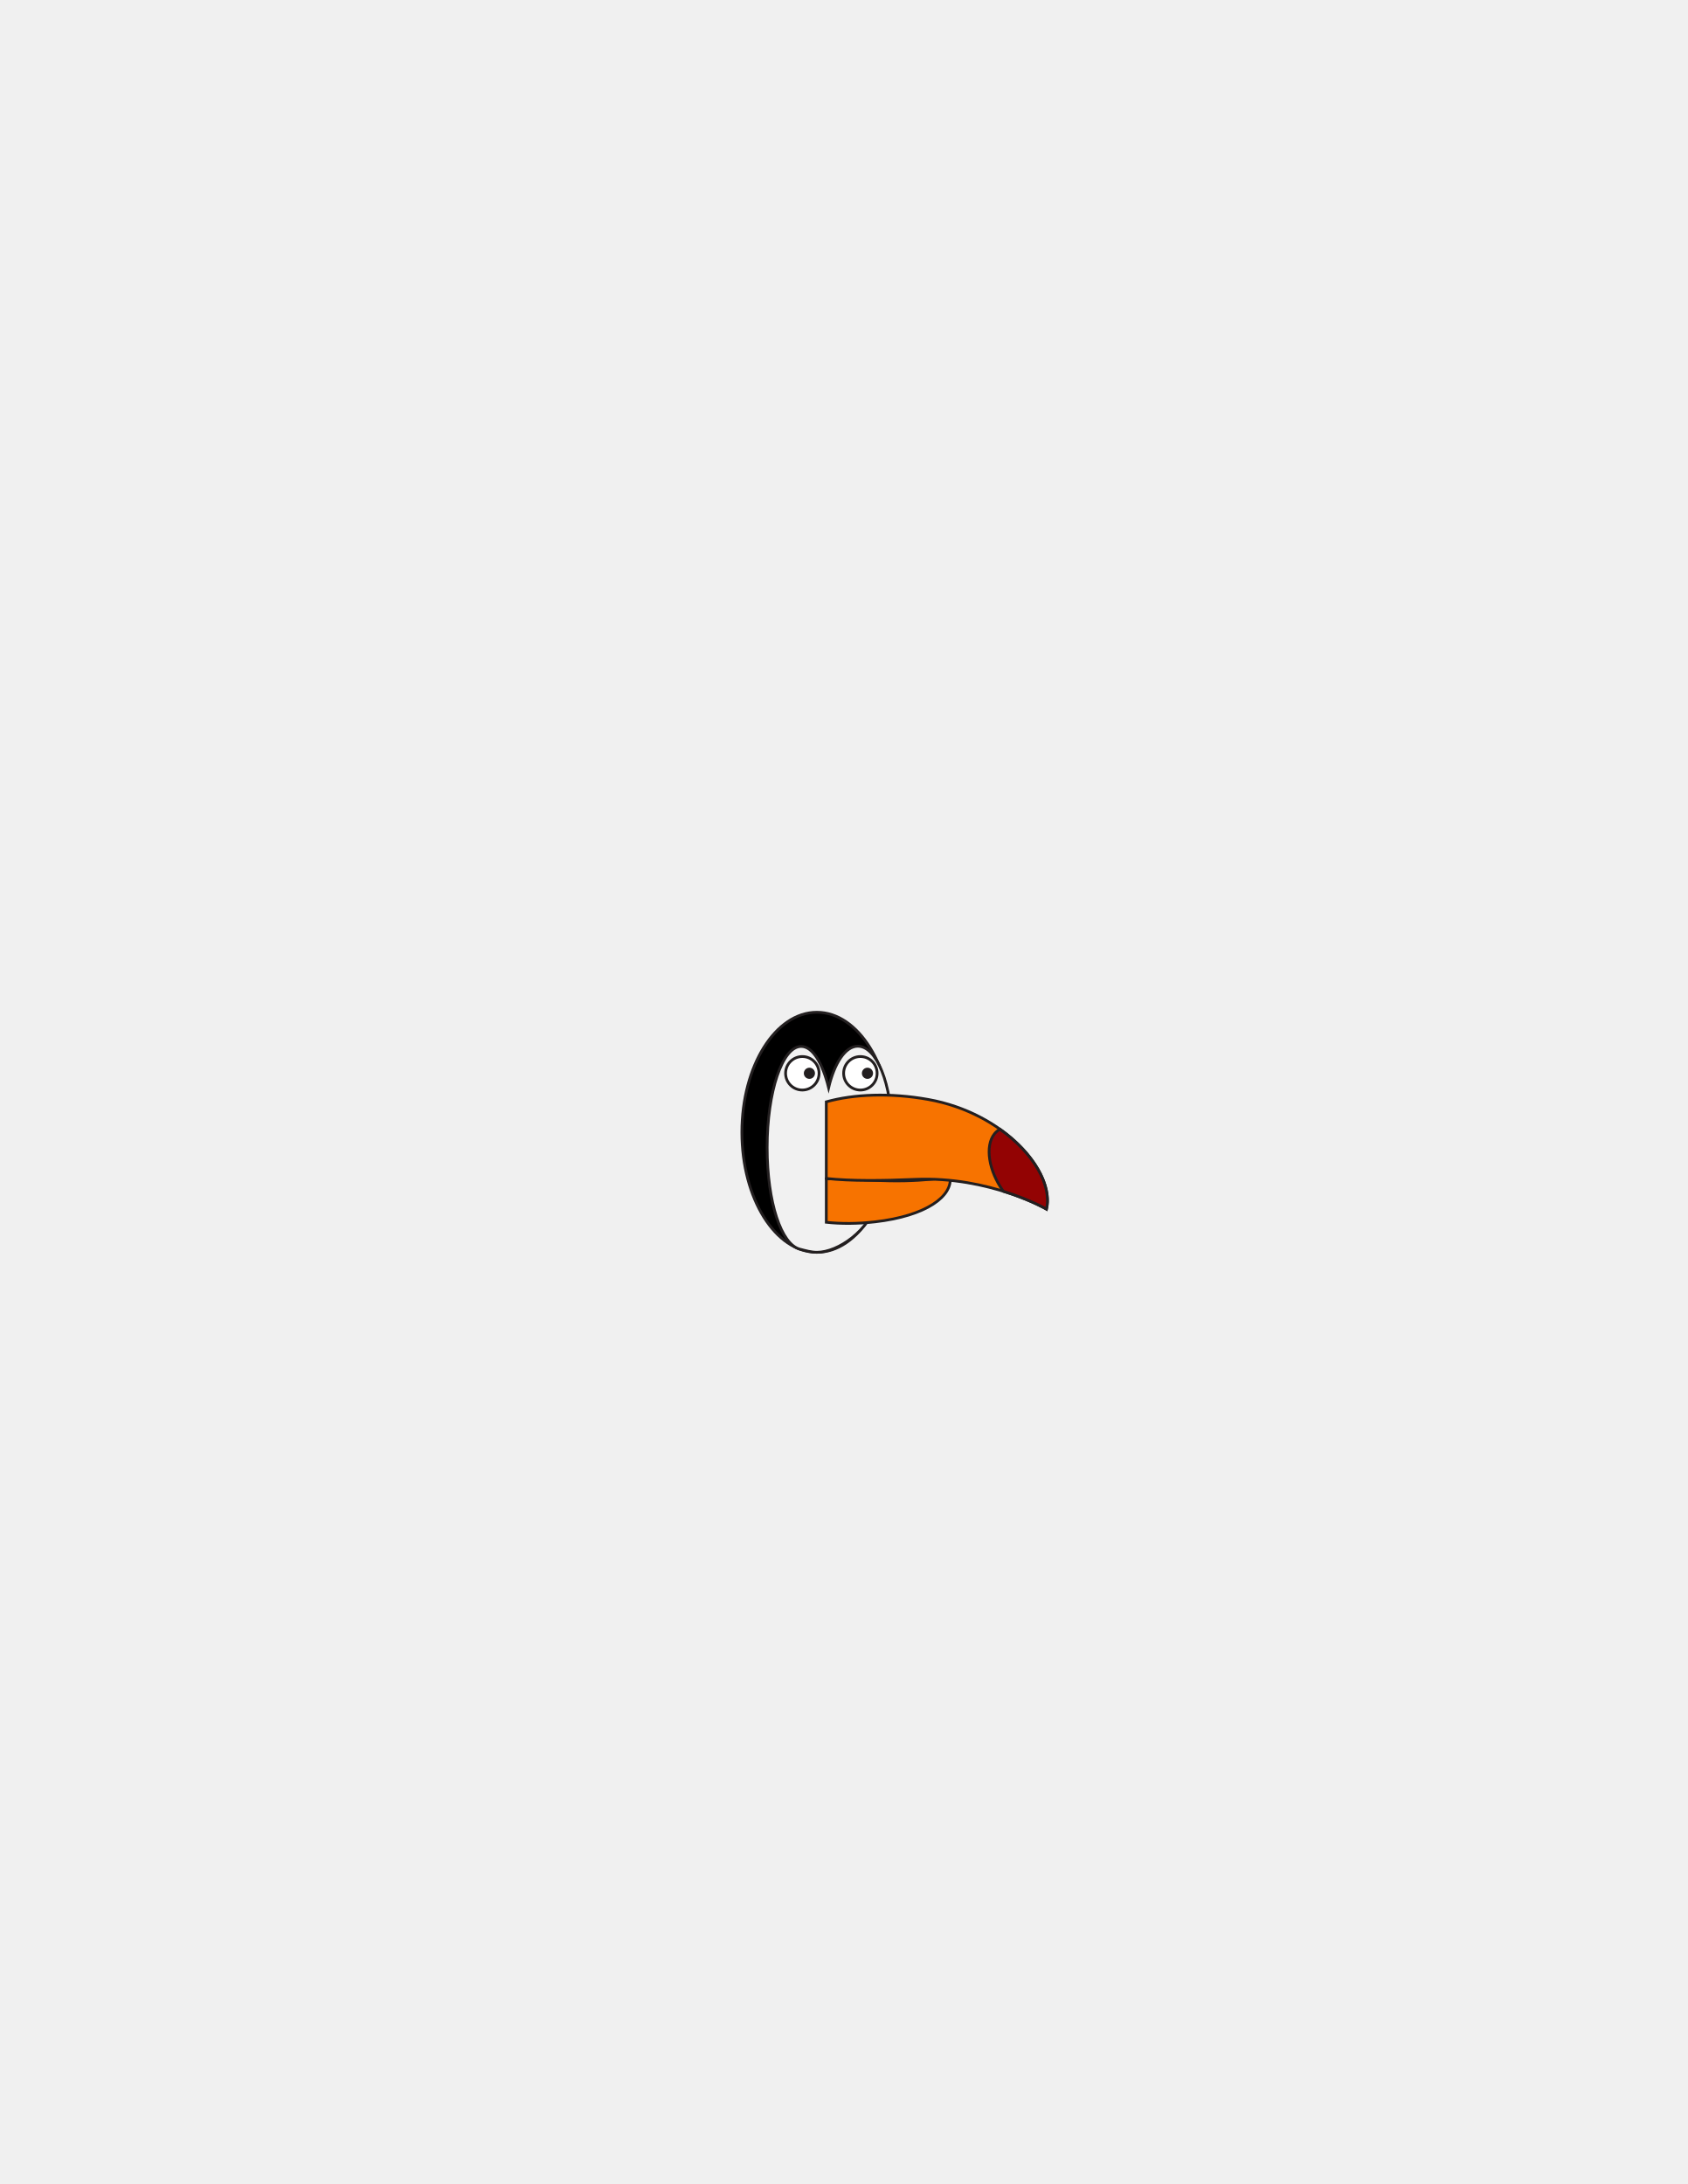
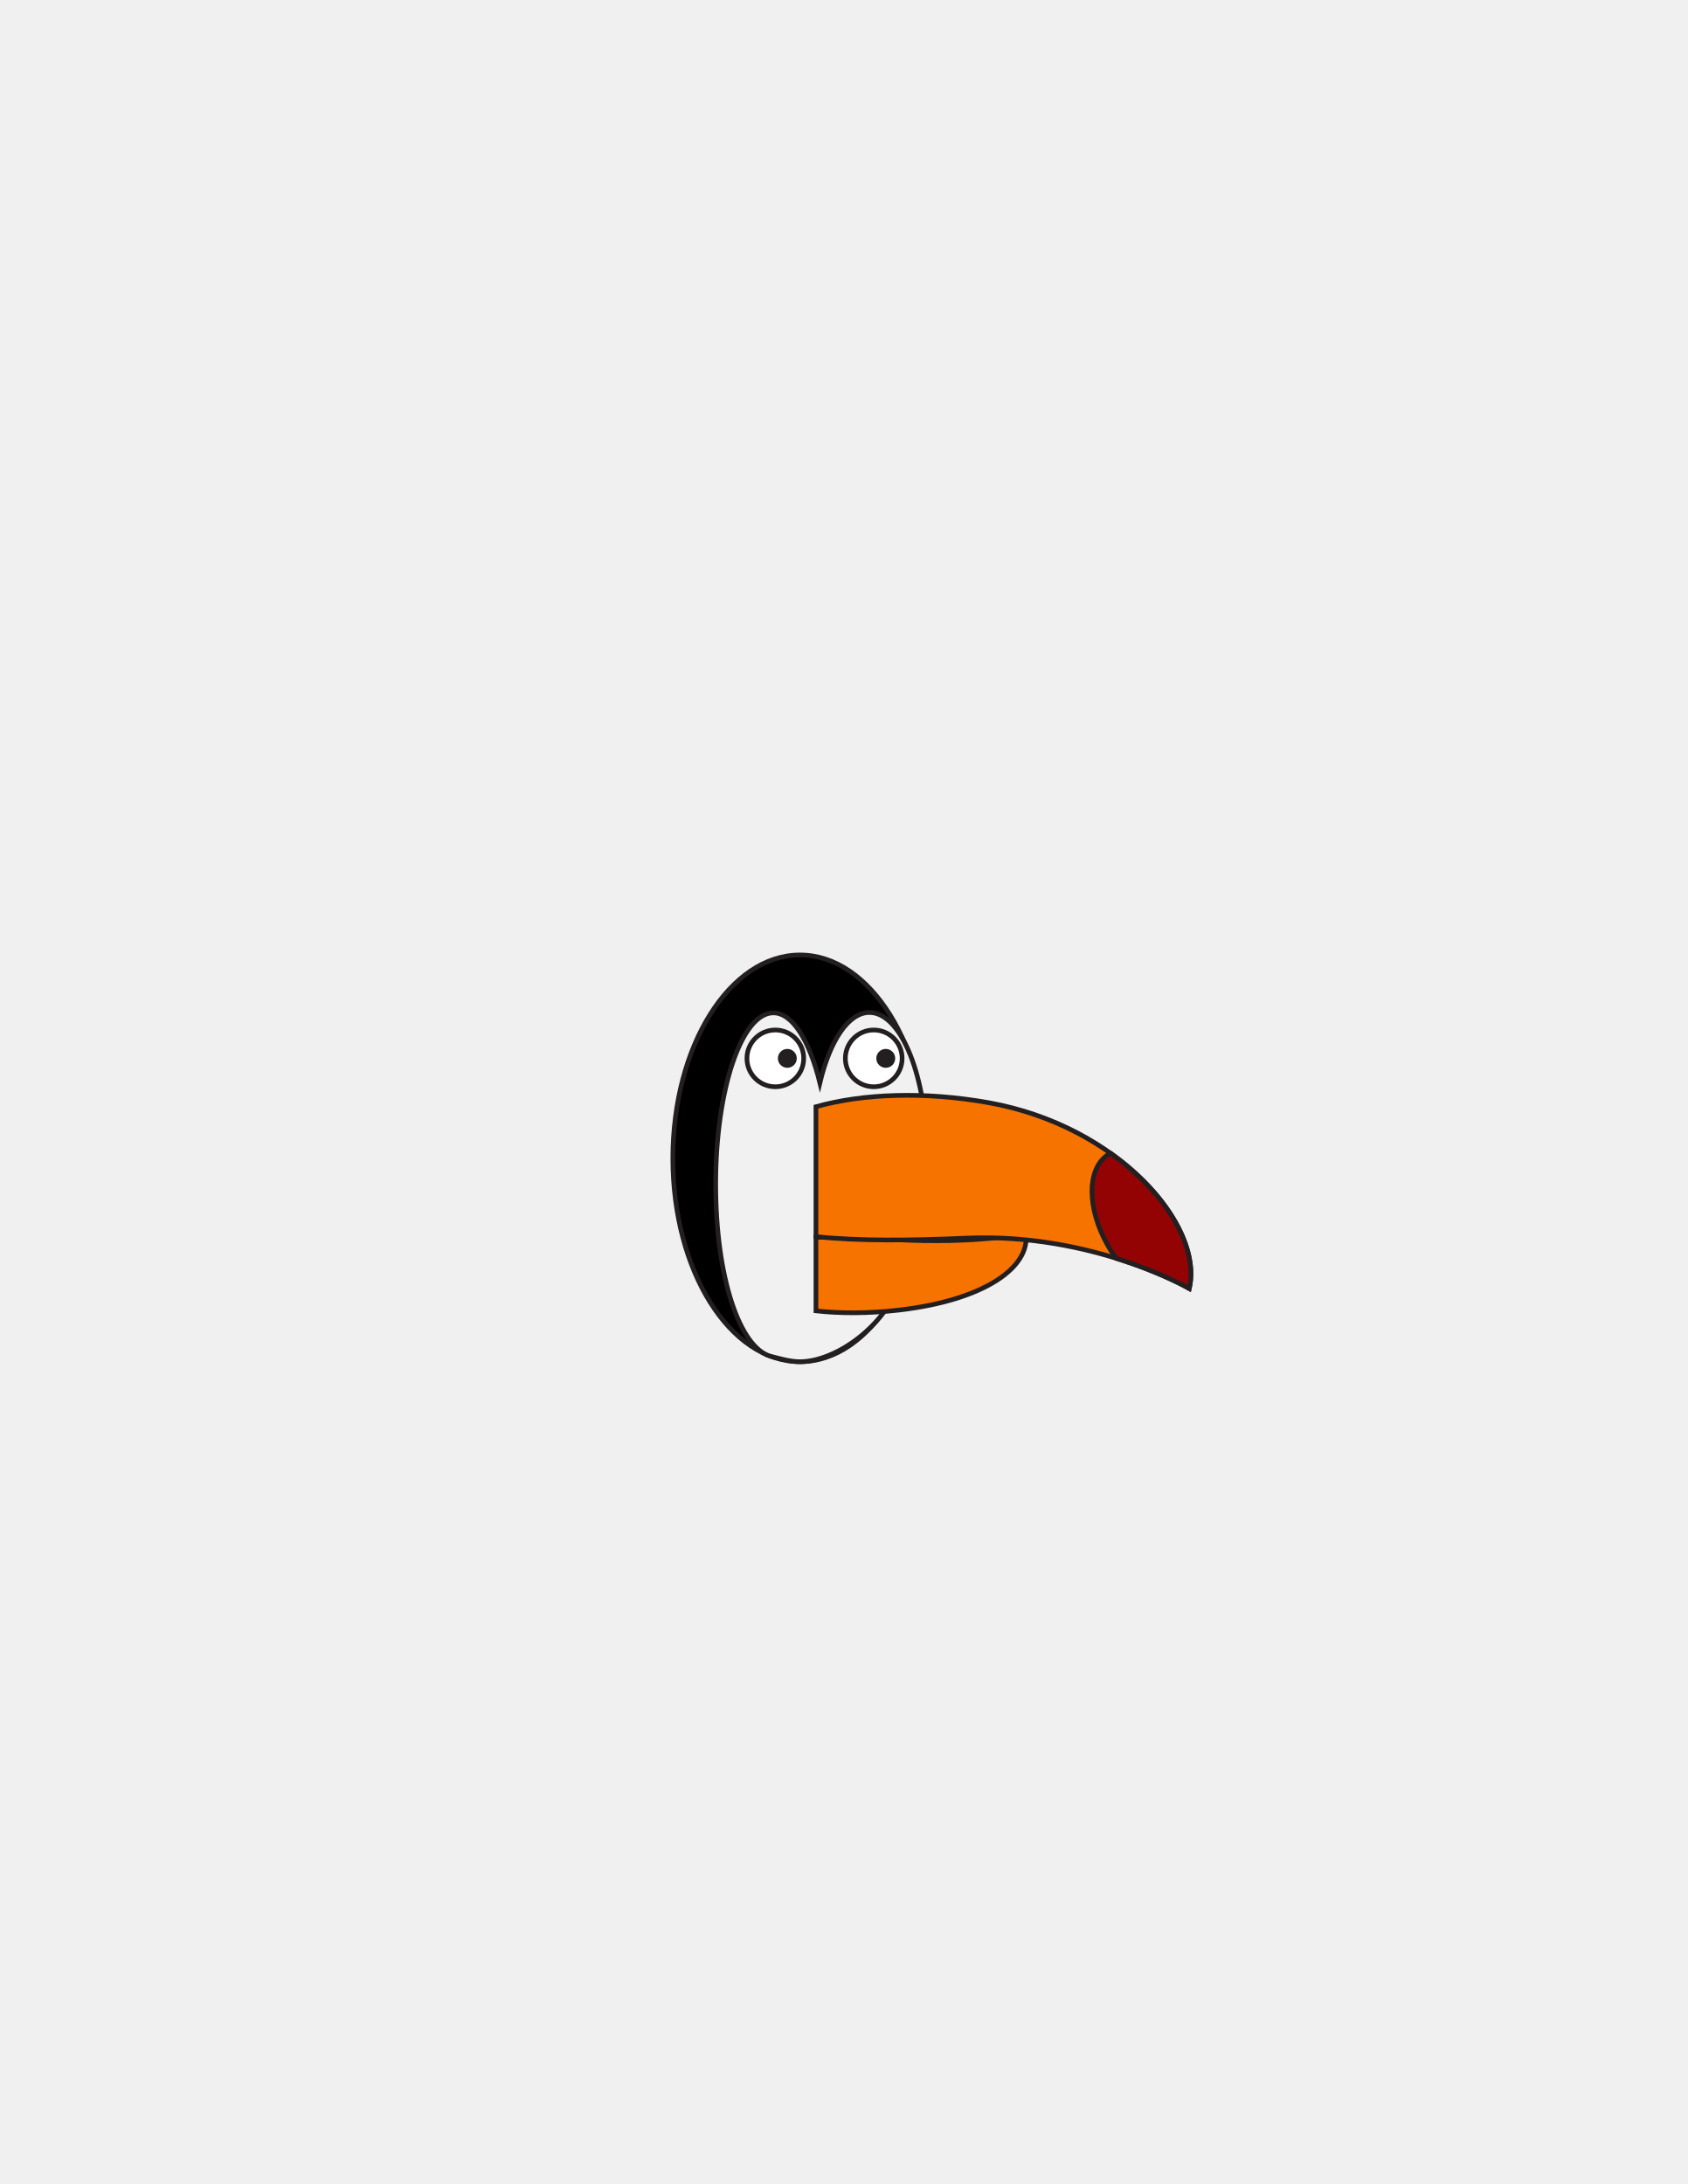
<svg xmlns="http://www.w3.org/2000/svg" version="1.1" id="Layer_1" x="0px" y="0px" width="612px" height="792px" viewBox="0 0 612 792" enable-background="new 0 0 612 792" xml:space="preserve">
-   <rect id="head_frame_1_" x="229.5" y="331.5" fill-opacity="0" fill="#231F20" width="151" height="131" />
-   <ellipse id="PRIMARY_1_" fill="#000000" stroke="#231F20" stroke-miterlimit="10" cx="296.189" cy="410.605" rx="27.189" ry="43.52" />
-   <path id="SECONDARY_1_" fill="#F1F1F1" stroke="#231F20" stroke-miterlimit="10" d="M323.378,410.238  c0-17.033-5.521-30.841-12.333-30.841c-4.505,0-8.444,6.042-10.597,15.06c-2.244-9.082-5.863-14.981-9.948-14.981  c-6.812,0-12.333,16.393-12.333,36.614c0,20.222,5.208,35.098,11.761,36.874c0.09,0.024-0.092,0.006,0,0  c2.161,0.566,4.248,1.161,6.261,1.161c7.761,0,19.062-7.959,21.894-18.564C321.282,429.988,323.378,420.729,323.378,410.238z" />
-   <path fill="#F77300" stroke="#231F20" stroke-miterlimit="10" d="M344.489,426.656c0,0-10.358,2.346-28.111,1.33  c-5.922-0.339-11.688-0.563-16.771-0.481v15.735c5.256,0.588,11.316,0.576,17.688-0.158  C335.915,440.938,345.544,433.766,344.489,426.656z" />
-   <path fill="#F77300" stroke="#231F20" stroke-miterlimit="10" d="M336.539,398.697c-13.76-2.459-26.854-1.949-36.932,0.859v27.793  c9.027,0.986,20.396,0.844,32.216,0.33c27.037-1.176,47.628,10.788,47.628,10.788C382.611,424.848,364.189,403.638,336.539,398.697z  " />
-   <circle fill="#FFFFFF" stroke="#231F20" stroke-miterlimit="10" cx="290.918" cy="389.215" r="6.072" />
-   <circle fill="#231F20" cx="293.487" cy="389.214" r="2.021" />
-   <circle fill="#FFFFFF" stroke="#231F20" stroke-miterlimit="10" cx="311.967" cy="389.215" r="6.072" />
-   <circle fill="#231F20" cx="314.537" cy="389.214" r="2.022" />
-   <path fill="#930303" stroke="#231F20" stroke-miterlimit="10" d="M362.595,409.508c-0.741,0.395-1.416,0.924-1.987,1.63  c-3.585,4.435-2.12,13.524,3.187,20.86c9.702,3.014,15.657,6.47,15.657,6.47C381.454,429.837,374.781,418.162,362.595,409.508z" />
+   <rect id="head_frame_1_" x="177" y="286" fill="#231F20" fill-opacity="0" width="256" height="222" />
+   <ellipse id="PRIMARY_1_" stroke="#231F20" stroke-width="1.695" stroke-miterlimit="10" cx="290.062" cy="420.056" rx="46.095" ry="73.752" />
+   <path id="SECONDARY_1_" fill="#F1F1F1" stroke="#231F20" stroke-width="1.695" stroke-miterlimit="10" d="M336.157,419.435  c0-28.866-9.359-52.266-20.909-52.266c-7.637,0-14.315,10.239-17.965,25.521c-3.805-15.391-9.94-25.388-16.866-25.388  c-11.549,0-20.909,27.781-20.909,62.048c0,34.271,8.83,59.48,19.938,62.489c0.153,0.041-0.155,0.01,0,0  c3.664,0.96,7.202,1.968,10.615,1.968c13.158,0,32.317-13.488,37.119-31.461C332.604,452.904,336.157,437.212,336.157,419.435z" />
+   <path fill="#F77300" stroke="#231F20" stroke-width="1.695" stroke-miterlimit="10" d="M371.948,447.257  c0,0-17.561,3.976-47.658,2.254c-10.04-0.574-19.816-0.954-28.433-0.815v26.666c8.911,0.996,19.184,0.977,29.988-0.269  C357.412,471.459,373.736,459.305,371.948,447.257z" />
+   <path fill="#F77300" stroke="#231F20" stroke-width="1.695" stroke-miterlimit="10" d="M358.47,399.876  c-23.327-4.167-45.527-3.303-62.613,1.455v47.1c15.303,1.671,34.579,1.432,54.619,0.56c45.837-1.993,80.746,18.281,80.746,18.281  C436.579,444.192,405.348,408.249,358.47,399.876z" />
+   <circle fill="#FFFFFF" stroke="#231F20" stroke-width="1.695" stroke-miterlimit="10" cx="281.126" cy="383.807" r="10.29" />
+   <circle fill="#231F20" cx="285.481" cy="383.805" r="3.425" />
+   <circle fill="#FFFFFF" stroke="#231F20" stroke-width="1.695" stroke-miterlimit="10" cx="316.812" cy="383.807" r="10.29" />
+   <circle fill="#231F20" cx="321.169" cy="383.805" r="3.427" />
+   <path fill="#930303" stroke="#231F20" stroke-width="1.695" stroke-miterlimit="10" d="M402.644,418.196  c-1.256,0.671-2.4,1.565-3.367,2.763c-6.078,7.517-3.595,22.919,5.402,35.351c16.448,5.107,26.545,10.964,26.545,10.964  C434.617,452.647,423.305,432.862,402.644,418.196z" />
</svg>
